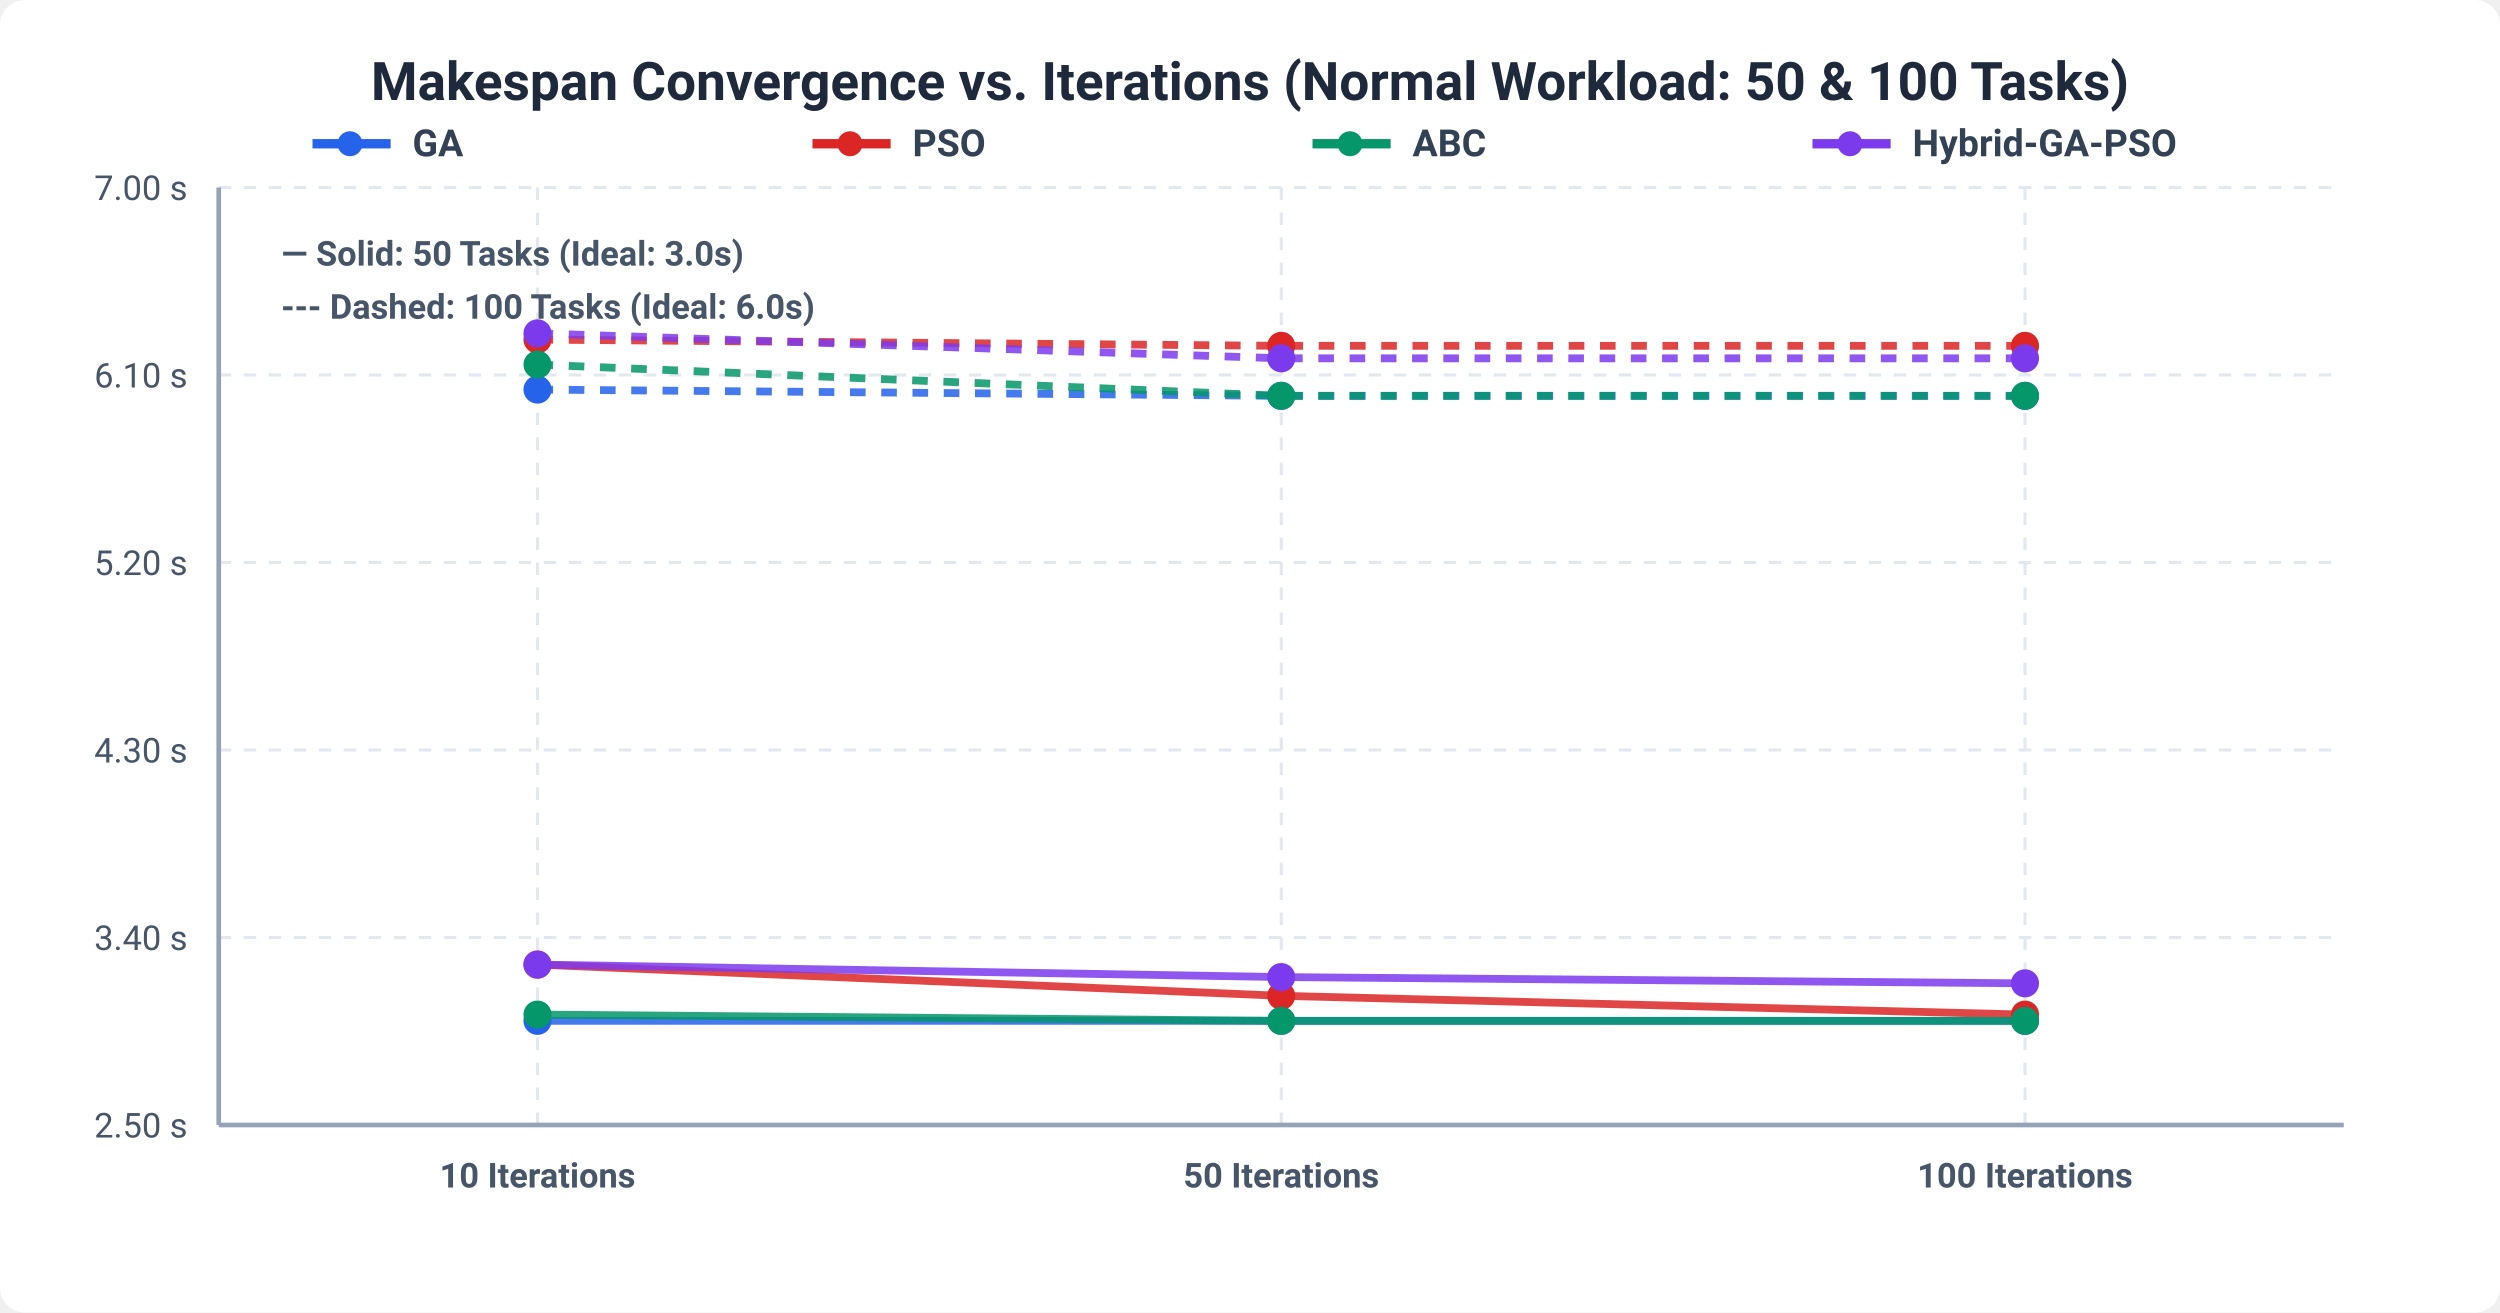
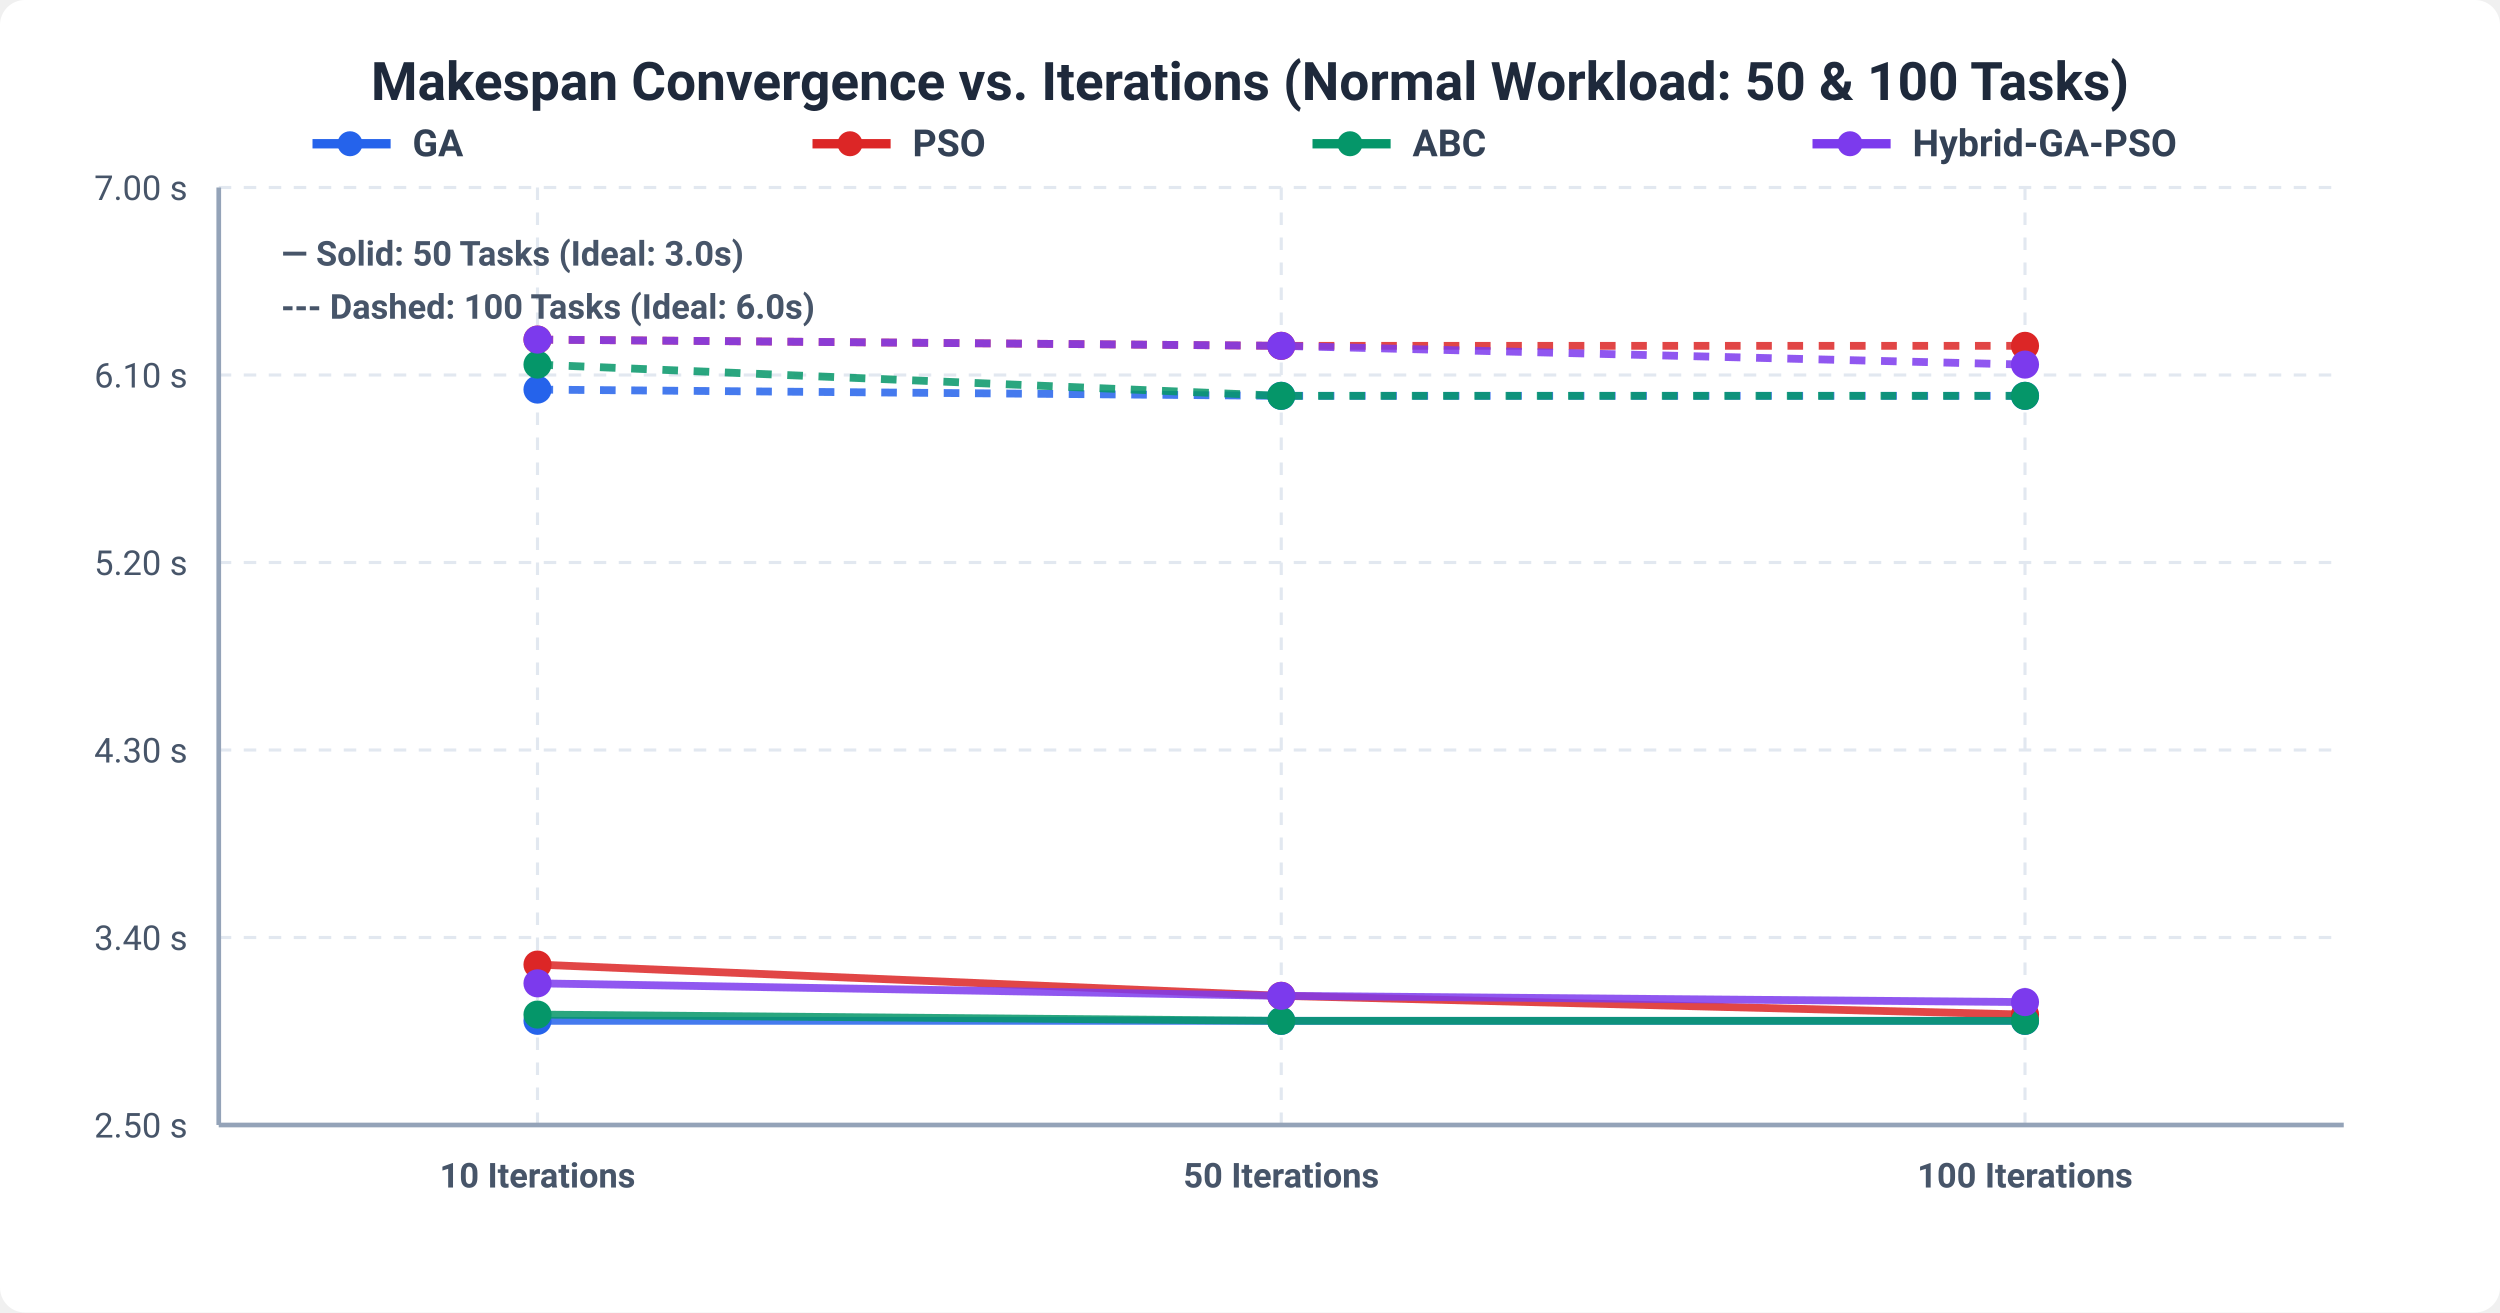
<svg xmlns="http://www.w3.org/2000/svg" viewBox="0 0 800 420" width="800" height="420">
  <style>
  .title { font-family: -apple-system, BlinkMacSystemFont, "Segoe UI", Roboto, sans-serif; font-size: 17px; font-weight: 700; fill: #1E293B; }
  .axis { stroke: #94A3B8; stroke-width: 1.5; }
  .grid { stroke: #E2E8F0; stroke-dasharray: 4,4; stroke-width: 1; }
  .label { font-family: -apple-system, BlinkMacSystemFont, "Segoe UI", Roboto, sans-serif; font-size: 11px; fill: #475569; }
  .legend { font-family: -apple-system, BlinkMacSystemFont, "Segoe UI", Roboto, sans-serif; font-size: 12px; font-weight: 600; fill: #334155; }
</style>
  <rect width="800" height="420" fill="#FFFFFF" rx="8" />
  <text x="400.0" y="32" class="title" text-anchor="middle">Makespan Convergence vs. Iterations (Normal Workload: 50 &amp; 100 Tasks)</text>
  <line x1="100" y1="46" x2="125" y2="46" stroke="#2563EB" stroke-width="3" />
  <circle cx="112" cy="46" r="4" fill="#2563EB" />
  <text x="132" y="50" class="legend">GA</text>
  <line x1="260" y1="46" x2="285" y2="46" stroke="#DC2626" stroke-width="3" />
  <circle cx="272" cy="46" r="4" fill="#DC2626" />
  <text x="292" y="50" class="legend">PSO</text>
  <line x1="420" y1="46" x2="445" y2="46" stroke="#059669" stroke-width="3" />
  <circle cx="432" cy="46" r="4" fill="#059669" />
  <text x="452" y="50" class="legend">ABC</text>
  <line x1="580" y1="46" x2="605" y2="46" stroke="#7C3AED" stroke-width="3" />
  <circle cx="592" cy="46" r="4" fill="#7C3AED" />
  <text x="612" y="50" class="legend">Hybrid-GA-PSO</text>
  <line x1="70" y1="360.0" x2="750" y2="360.0" class="grid" />
  <text x="60" y="364.0" class="label" text-anchor="end">2.50 s</text>
  <line x1="70" y1="300.0" x2="750" y2="300.0" class="grid" />
  <text x="60" y="304.0" class="label" text-anchor="end">3.40 s</text>
  <line x1="70" y1="240.0" x2="750" y2="240.0" class="grid" />
  <text x="60" y="244.0" class="label" text-anchor="end">4.30 s</text>
  <line x1="70" y1="180.0" x2="750" y2="180.0" class="grid" />
  <text x="60" y="184.0" class="label" text-anchor="end">5.20 s</text>
  <line x1="70" y1="120.0" x2="750" y2="120.0" class="grid" />
  <text x="60" y="124.0" class="label" text-anchor="end">6.10 s</text>
  <line x1="70" y1="60.0" x2="750" y2="60.0" class="grid" />
  <text x="60" y="64.0" class="label" text-anchor="end">7.00 s</text>
  <line x1="172.0" y1="60" x2="172.0" y2="360" class="grid" />
  <text x="172.0" y="380" class="label" text-anchor="middle" font-weight="700">10 Iterations</text>
  <line x1="410.0" y1="60" x2="410.0" y2="360" class="grid" />
  <text x="410.0" y="380" class="label" text-anchor="middle" font-weight="700">50 Iterations</text>
  <line x1="648.0" y1="60" x2="648.0" y2="360" class="grid" />
  <text x="648.0" y="380" class="label" text-anchor="middle" font-weight="700">100 Iterations</text>
  <line x1="70" y1="360" x2="750" y2="360" class="axis" />
  <line x1="70" y1="60" x2="70" y2="360" class="axis" />
  <polyline points="172.0,326.667 410.0,326.667 648.0,326.667" fill="none" stroke="#2563EB" stroke-width="2.5" opacity="0.85" />
  <circle cx="172.0" cy="326.667" r="4.5" fill="#2563EB" />
  <circle cx="410.0" cy="326.667" r="4.5" fill="#2563EB" />
  <circle cx="648.0" cy="326.667" r="4.5" fill="#2563EB" />
  <polyline points="172.0,308.667 410.0,318.667 648.0,324.667" fill="none" stroke="#DC2626" stroke-width="2.5" opacity="0.85" />
  <circle cx="172.0" cy="308.667" r="4.5" fill="#DC2626" />
  <circle cx="410.0" cy="318.667" r="4.5" fill="#DC2626" />
  <circle cx="648.0" cy="324.667" r="4.5" fill="#DC2626" />
  <polyline points="172.0,324.667 410.0,326.667 648.0,326.667" fill="none" stroke="#059669" stroke-width="2.5" opacity="0.85" />
  <circle cx="172.0" cy="324.667" r="4.5" fill="#059669" />
  <circle cx="410.0" cy="326.667" r="4.5" fill="#059669" />
  <circle cx="648.0" cy="326.667" r="4.5" fill="#059669" />
-   <polyline points="172.0,308.667 410.0,312.667 648.0,314.667" fill="none" stroke="#7C3AED" stroke-width="2.5" opacity="0.85" />
-   <circle cx="172.0" cy="308.667" r="4.5" fill="#7C3AED" />
-   <circle cx="410.0" cy="312.667" r="4.5" fill="#7C3AED" />
-   <circle cx="648.0" cy="314.667" r="4.5" fill="#7C3AED" />
+   <polyline points="172.0,314.667 410.0,318.667 648.0,320.667" fill="none" stroke="#7C3AED" stroke-width="2.5" opacity="0.85" />
+   <circle cx="172.0" cy="314.667" r="4.5" fill="#7C3AED" />
+   <circle cx="410.0" cy="318.667" r="4.5" fill="#7C3AED" />
+   <circle cx="648.0" cy="320.667" r="4.5" fill="#7C3AED" />
  <polyline points="172.0,124.667 410.0,126.667 648.0,126.667" fill="none" stroke="#2563EB" stroke-width="2.5" stroke-dasharray="5,5" opacity="0.85" />
  <circle cx="172.0" cy="124.667" r="4.5" fill="#2563EB" />
  <circle cx="410.0" cy="126.667" r="4.5" fill="#2563EB" />
  <circle cx="648.0" cy="126.667" r="4.5" fill="#2563EB" />
  <polyline points="172.0,108.667 410.0,110.667 648.0,110.667" fill="none" stroke="#DC2626" stroke-width="2.5" stroke-dasharray="5,5" opacity="0.85" />
  <circle cx="172.0" cy="108.667" r="4.5" fill="#DC2626" />
  <circle cx="410.0" cy="110.667" r="4.5" fill="#DC2626" />
  <circle cx="648.0" cy="110.667" r="4.5" fill="#DC2626" />
  <polyline points="172.0,116.667 410.0,126.667 648.0,126.667" fill="none" stroke="#059669" stroke-width="2.5" stroke-dasharray="5,5" opacity="0.85" />
  <circle cx="172.0" cy="116.667" r="4.5" fill="#059669" />
  <circle cx="410.0" cy="126.667" r="4.5" fill="#059669" />
  <circle cx="648.0" cy="126.667" r="4.5" fill="#059669" />
-   <polyline points="172.0,106.667 410.0,114.667 648.0,114.667" fill="none" stroke="#7C3AED" stroke-width="2.5" stroke-dasharray="5,5" opacity="0.85" />
-   <circle cx="172.0" cy="106.667" r="4.5" fill="#7C3AED" />
-   <circle cx="410.0" cy="114.667" r="4.5" fill="#7C3AED" />
-   <circle cx="648.0" cy="114.667" r="4.5" fill="#7C3AED" />
+   <polyline points="172.0,108.667 410.0,110.667 648.0,116.667" fill="none" stroke="#7C3AED" stroke-width="2.5" stroke-dasharray="5,5" opacity="0.85" />
+   <circle cx="172.0" cy="108.667" r="4.5" fill="#7C3AED" />
+   <circle cx="410.0" cy="110.667" r="4.5" fill="#7C3AED" />
+   <circle cx="648.0" cy="116.667" r="4.5" fill="#7C3AED" />
  <text x="90" y="85" class="label" font-weight="600">— Solid: 50 Tasks (Ideal: 3.0s)</text>
  <text x="90" y="102" class="label" font-weight="600">--- Dashed: 100 Tasks (Ideal: 6.0s)</text>
</svg>
